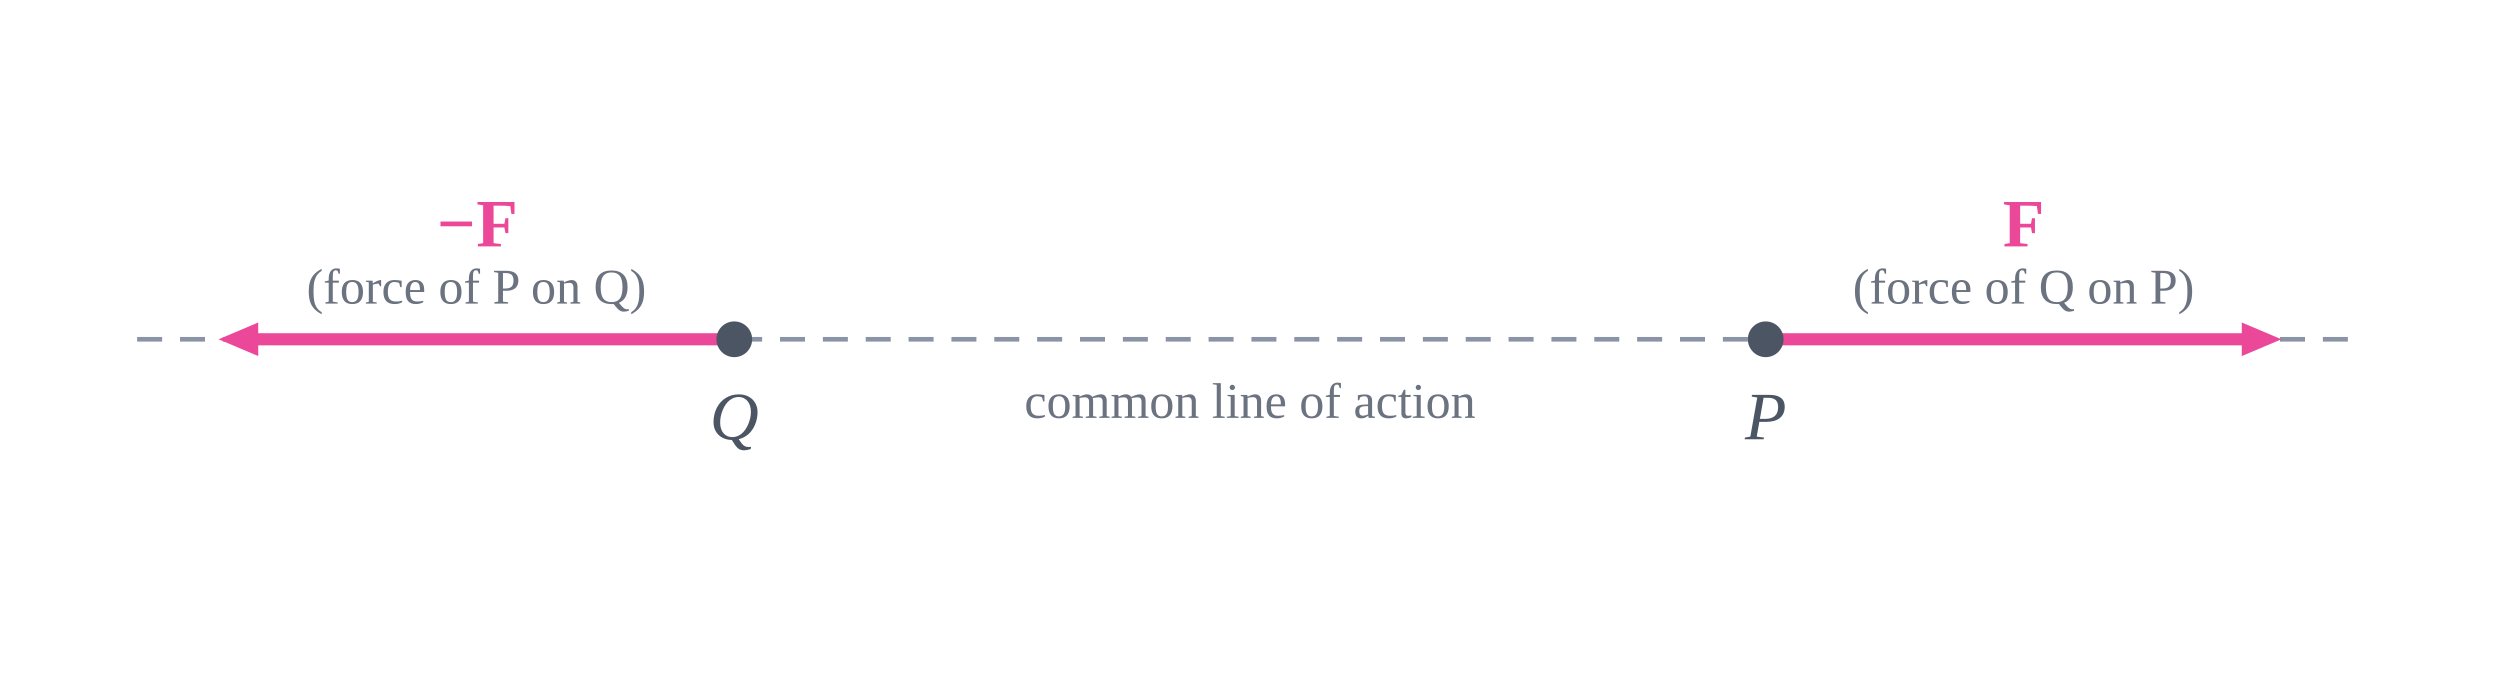
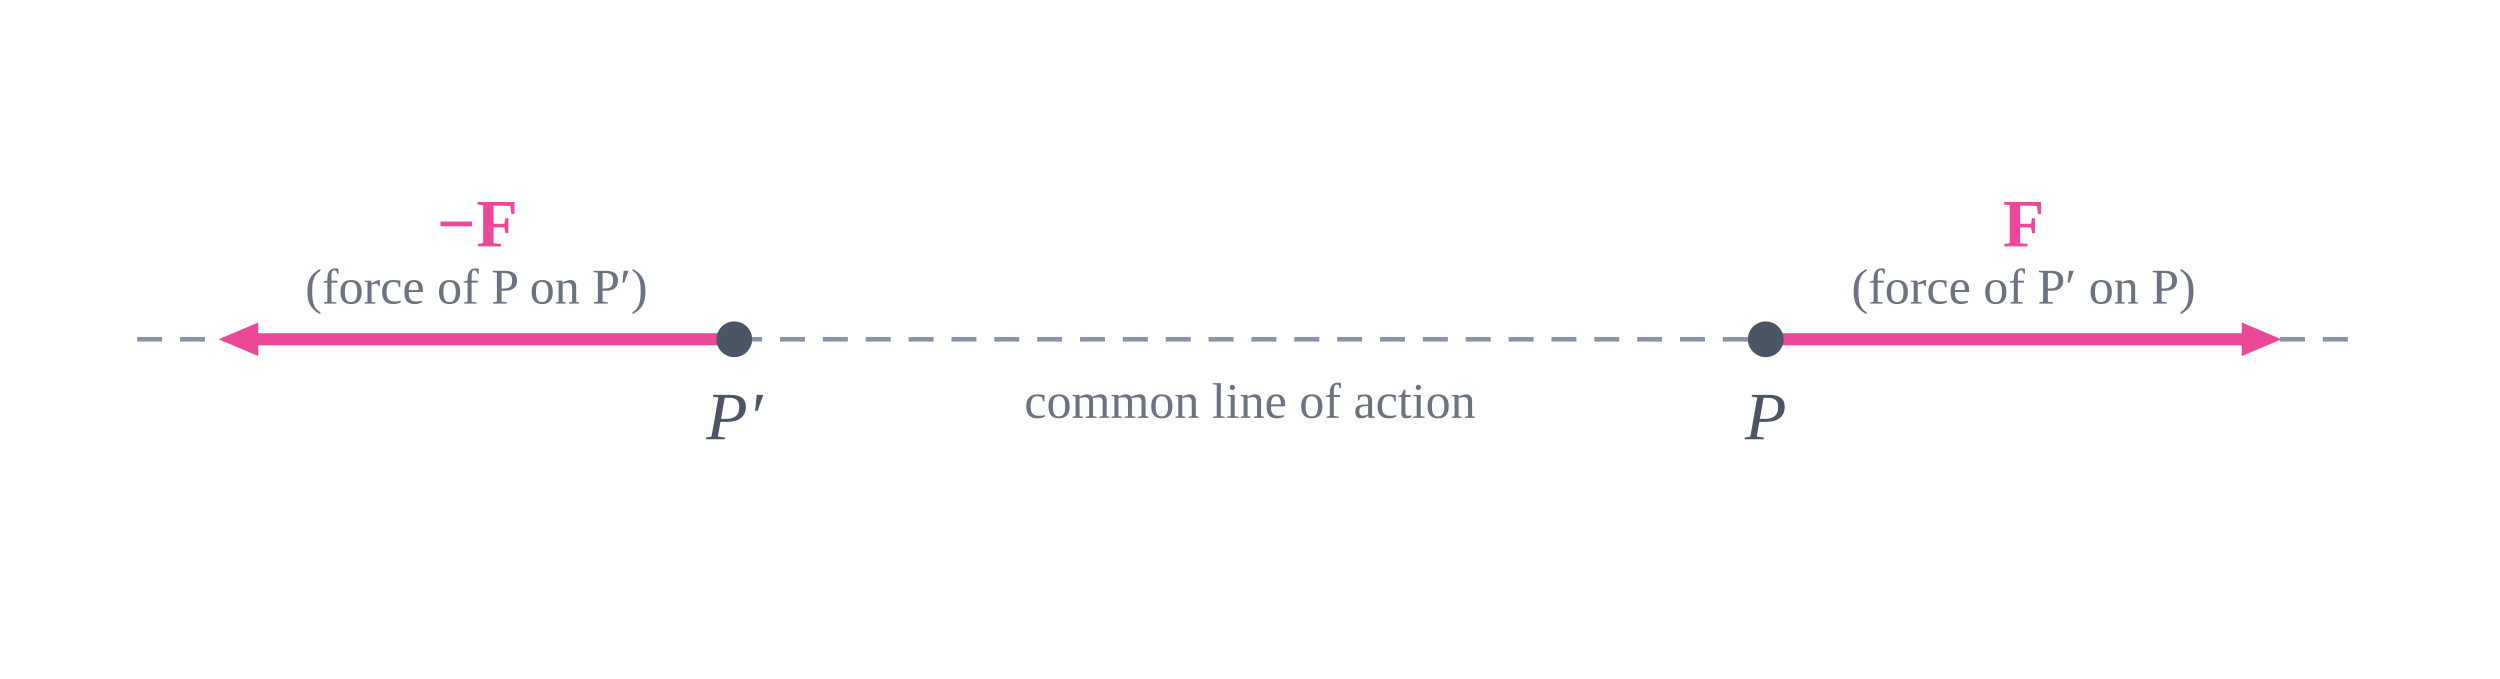
- <svg xmlns="http://www.w3.org/2000/svg" viewBox="0 0 700 190" width="100%" class="fig-kit" style="max-width:700px;margin:0 auto;display:block" role="img" aria-label="Two particles P and Q joined by a dashed line, with equal and opposite forces F on P and minus F on Q along that line.">
+ <svg xmlns="http://www.w3.org/2000/svg" viewBox="0 0 700 190" width="100%" class="fig-kit" style="max-width:700px;margin:0 auto;display:block" role="img" aria-label="Two particles P and P′ joined by a dashed line, with equal and opposite forces F on P and minus F on P′ along that line.">
  <g font-family="Inter, Arial, sans-serif" font-size="13" fill="#8a94a6">
    <line x1="38.4" y1="95.0" x2="661.6" y2="95.0" stroke="#8a94a6" stroke-width="1.3" stroke-dasharray="7 5" />
    <line x1="494.4" y1="95.0" x2="631.6" y2="95.0" stroke="#ec4899" stroke-width="3.4" />
    <path d="M638.8,95.0 L627.7,99.7 L627.7,90.3 Z" fill="#ec4899" />
    <line x1="205.6" y1="95.0" x2="68.4" y2="95.0" stroke="#ec4899" stroke-width="3.4" />
    <path d="M61.2,95.0 L72.3,90.3 L72.3,99.7 Z" fill="#ec4899" />
    <text x="566.6" y="69.0" fill="#ec4899" font-size="19" font-weight="700" text-anchor="middle" font-family="Newsreader, 'Times New Roman', Times, serif" style="font-variant-numeric:lining-nums" font-style="italic">
      <tspan font-weight="700" font-style="normal">F</tspan>
    </text>
-     <text x="566.6" y="85.0" fill="#6b7280" font-size="14" font-weight="400" text-anchor="middle" font-family="Newsreader, 'Times New Roman', Times, serif" style="font-variant-numeric:lining-nums">(force of Q on P)</text>
+     <text x="566.6" y="85.0" fill="#6b7280" font-size="14" font-weight="400" text-anchor="middle" font-family="Newsreader, 'Times New Roman', Times, serif" style="font-variant-numeric:lining-nums">(force of P′ on P)</text>
    <text x="133.4" y="69.0" fill="#ec4899" font-size="19" font-weight="700" text-anchor="middle" font-family="Newsreader, 'Times New Roman', Times, serif" style="font-variant-numeric:lining-nums" font-style="italic">−<tspan font-weight="700" font-style="normal">F</tspan>
    </text>
-     <text x="133.4" y="85.0" fill="#6b7280" font-size="14" font-weight="400" text-anchor="middle" font-family="Newsreader, 'Times New Roman', Times, serif" style="font-variant-numeric:lining-nums">(force of P on Q)</text>
+     <text x="133.4" y="85.0" fill="#6b7280" font-size="14" font-weight="400" text-anchor="middle" font-family="Newsreader, 'Times New Roman', Times, serif" style="font-variant-numeric:lining-nums">(force of P on P′)</text>
    <circle cx="494.4" cy="95.0" r="5.0" fill="#4b5563" />
    <circle cx="205.6" cy="95.0" r="5.0" fill="#4b5563" />
    <text x="494.4" y="123.0" fill="#4b5563" font-size="19" font-weight="400" text-anchor="middle" font-family="Newsreader, 'Times New Roman', Times, serif" style="font-variant-numeric:lining-nums" font-style="italic">P</text>
-     <text x="205.6" y="123.0" fill="#4b5563" font-size="19" font-weight="400" text-anchor="middle" font-family="Newsreader, 'Times New Roman', Times, serif" style="font-variant-numeric:lining-nums" font-style="italic">Q</text>
+     <text x="205.6" y="123.0" fill="#4b5563" font-size="19" font-weight="400" text-anchor="middle" font-family="Newsreader, 'Times New Roman', Times, serif" style="font-variant-numeric:lining-nums" font-style="italic">P′</text>
    <text x="350.0" y="117.0" fill="#6b7280" font-size="14" font-weight="400" text-anchor="middle" font-family="Newsreader, 'Times New Roman', Times, serif" style="font-variant-numeric:lining-nums">common line of action</text>
  </g>
</svg>
